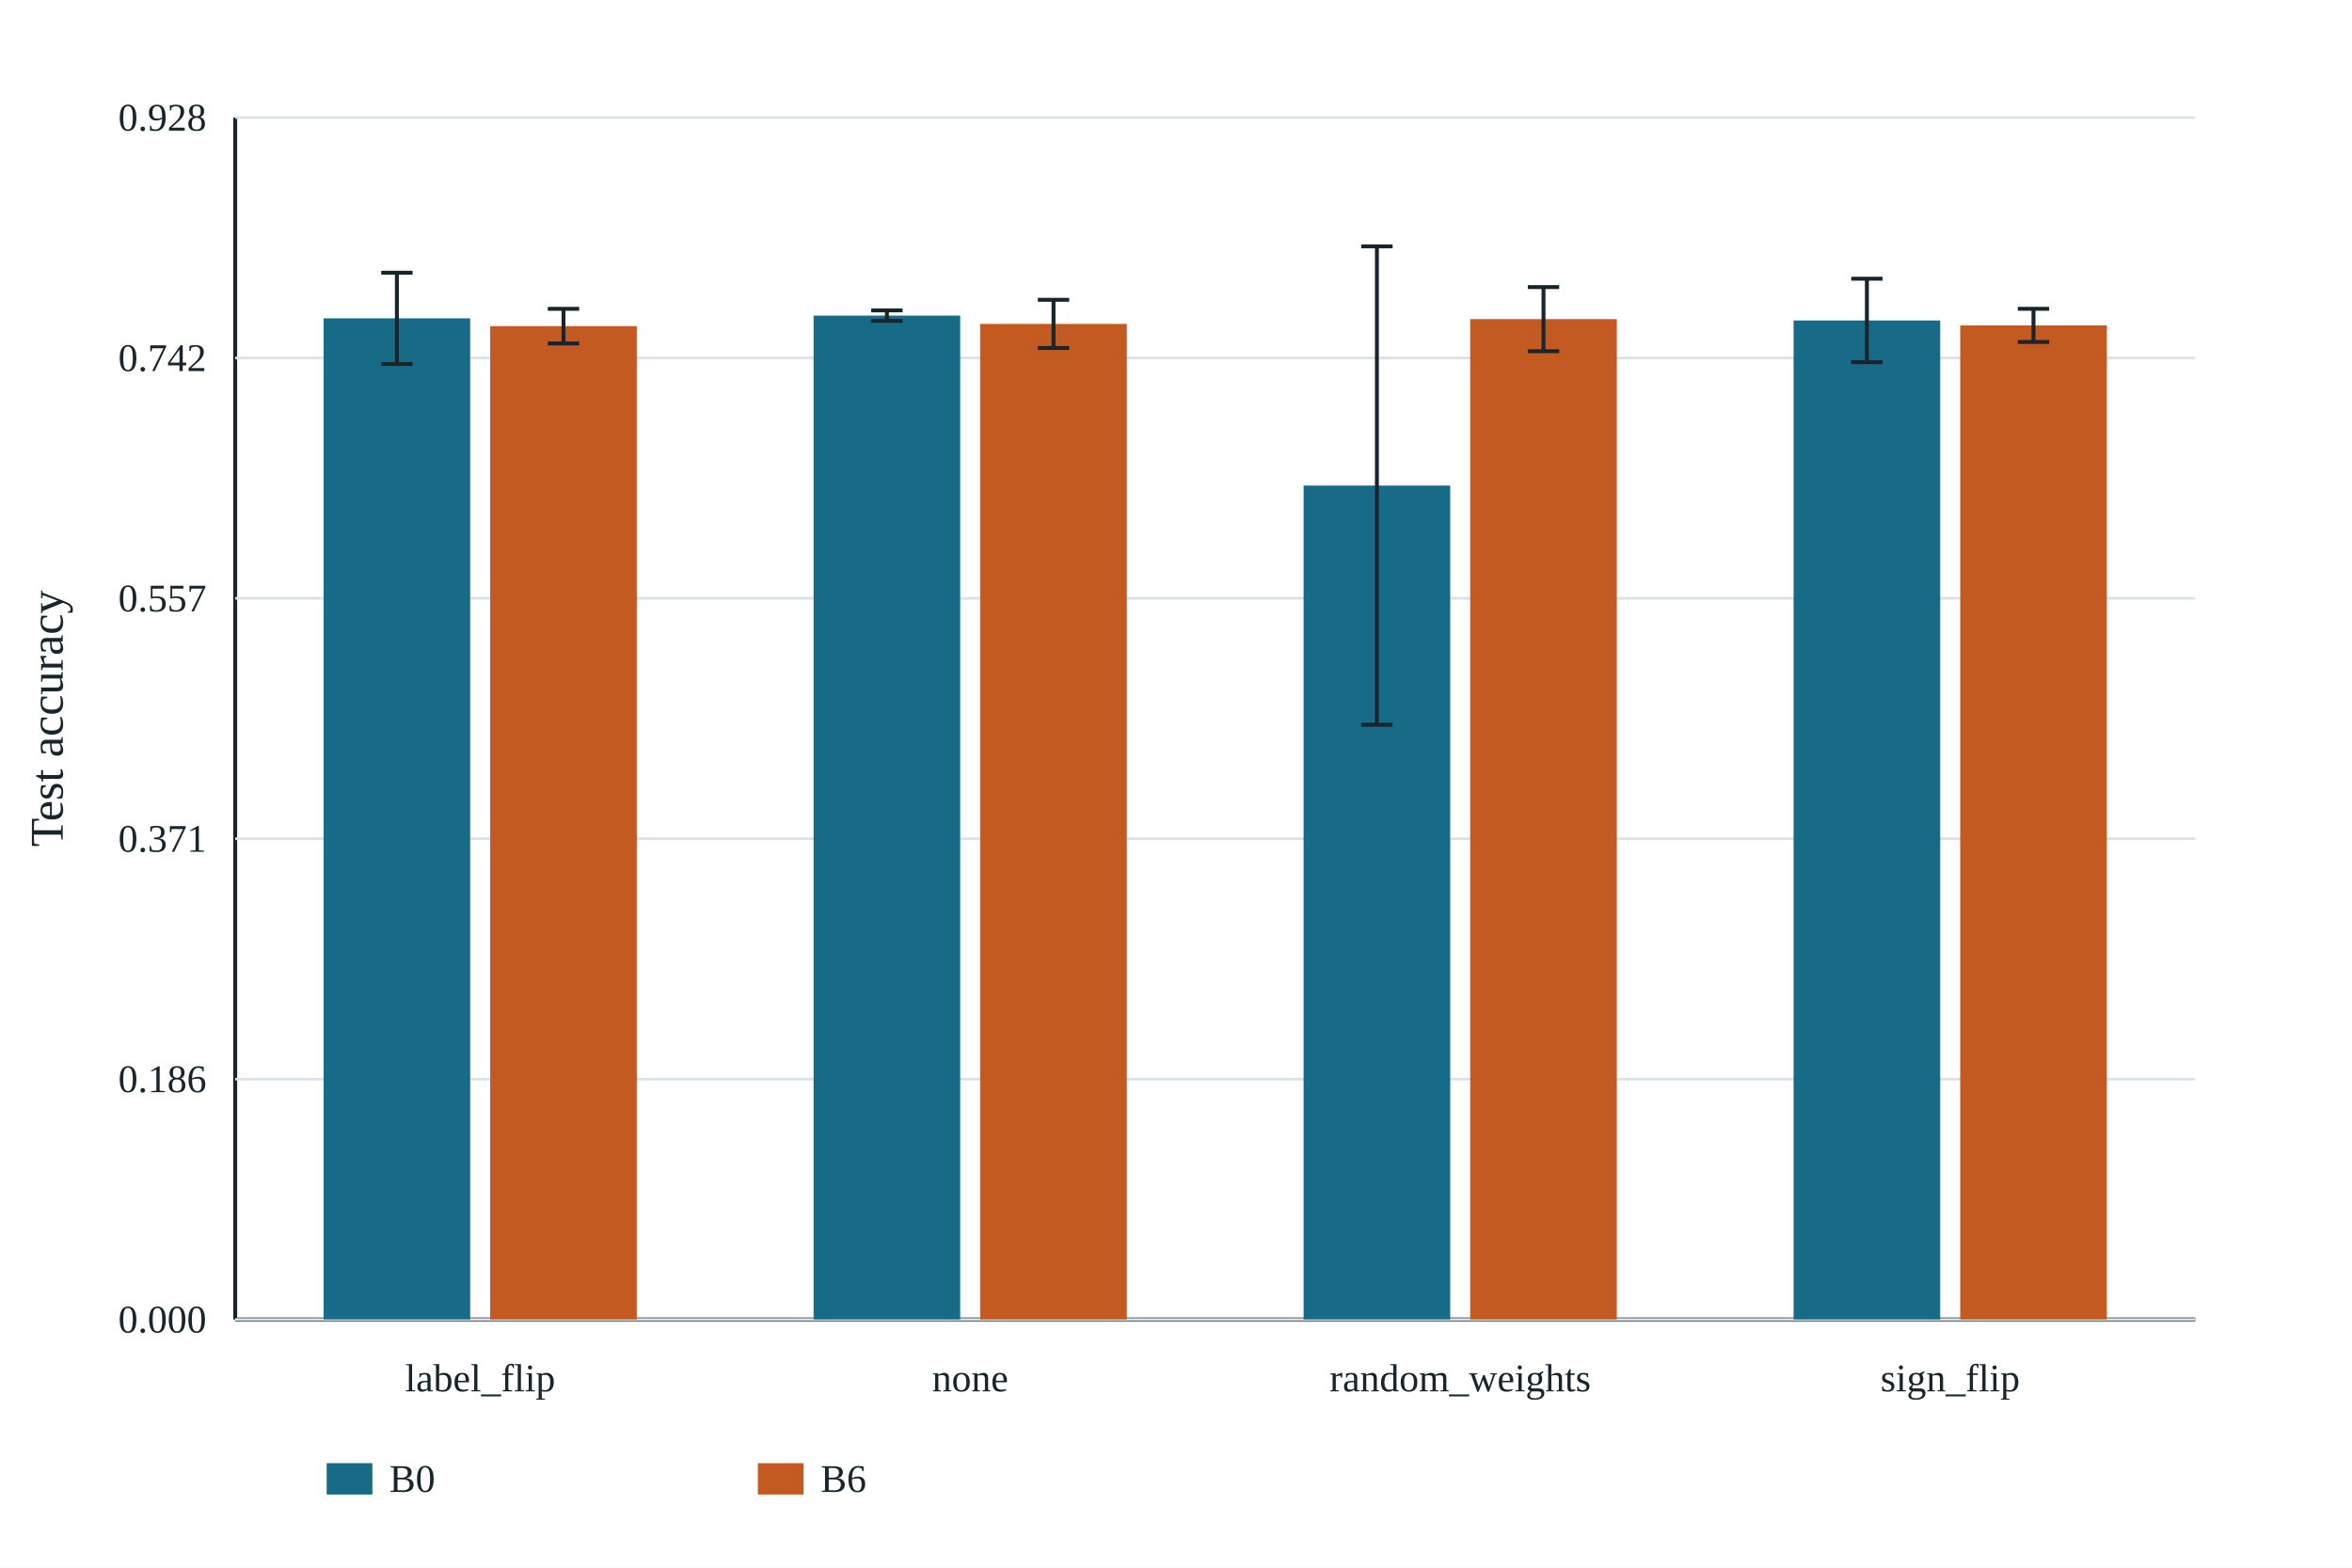
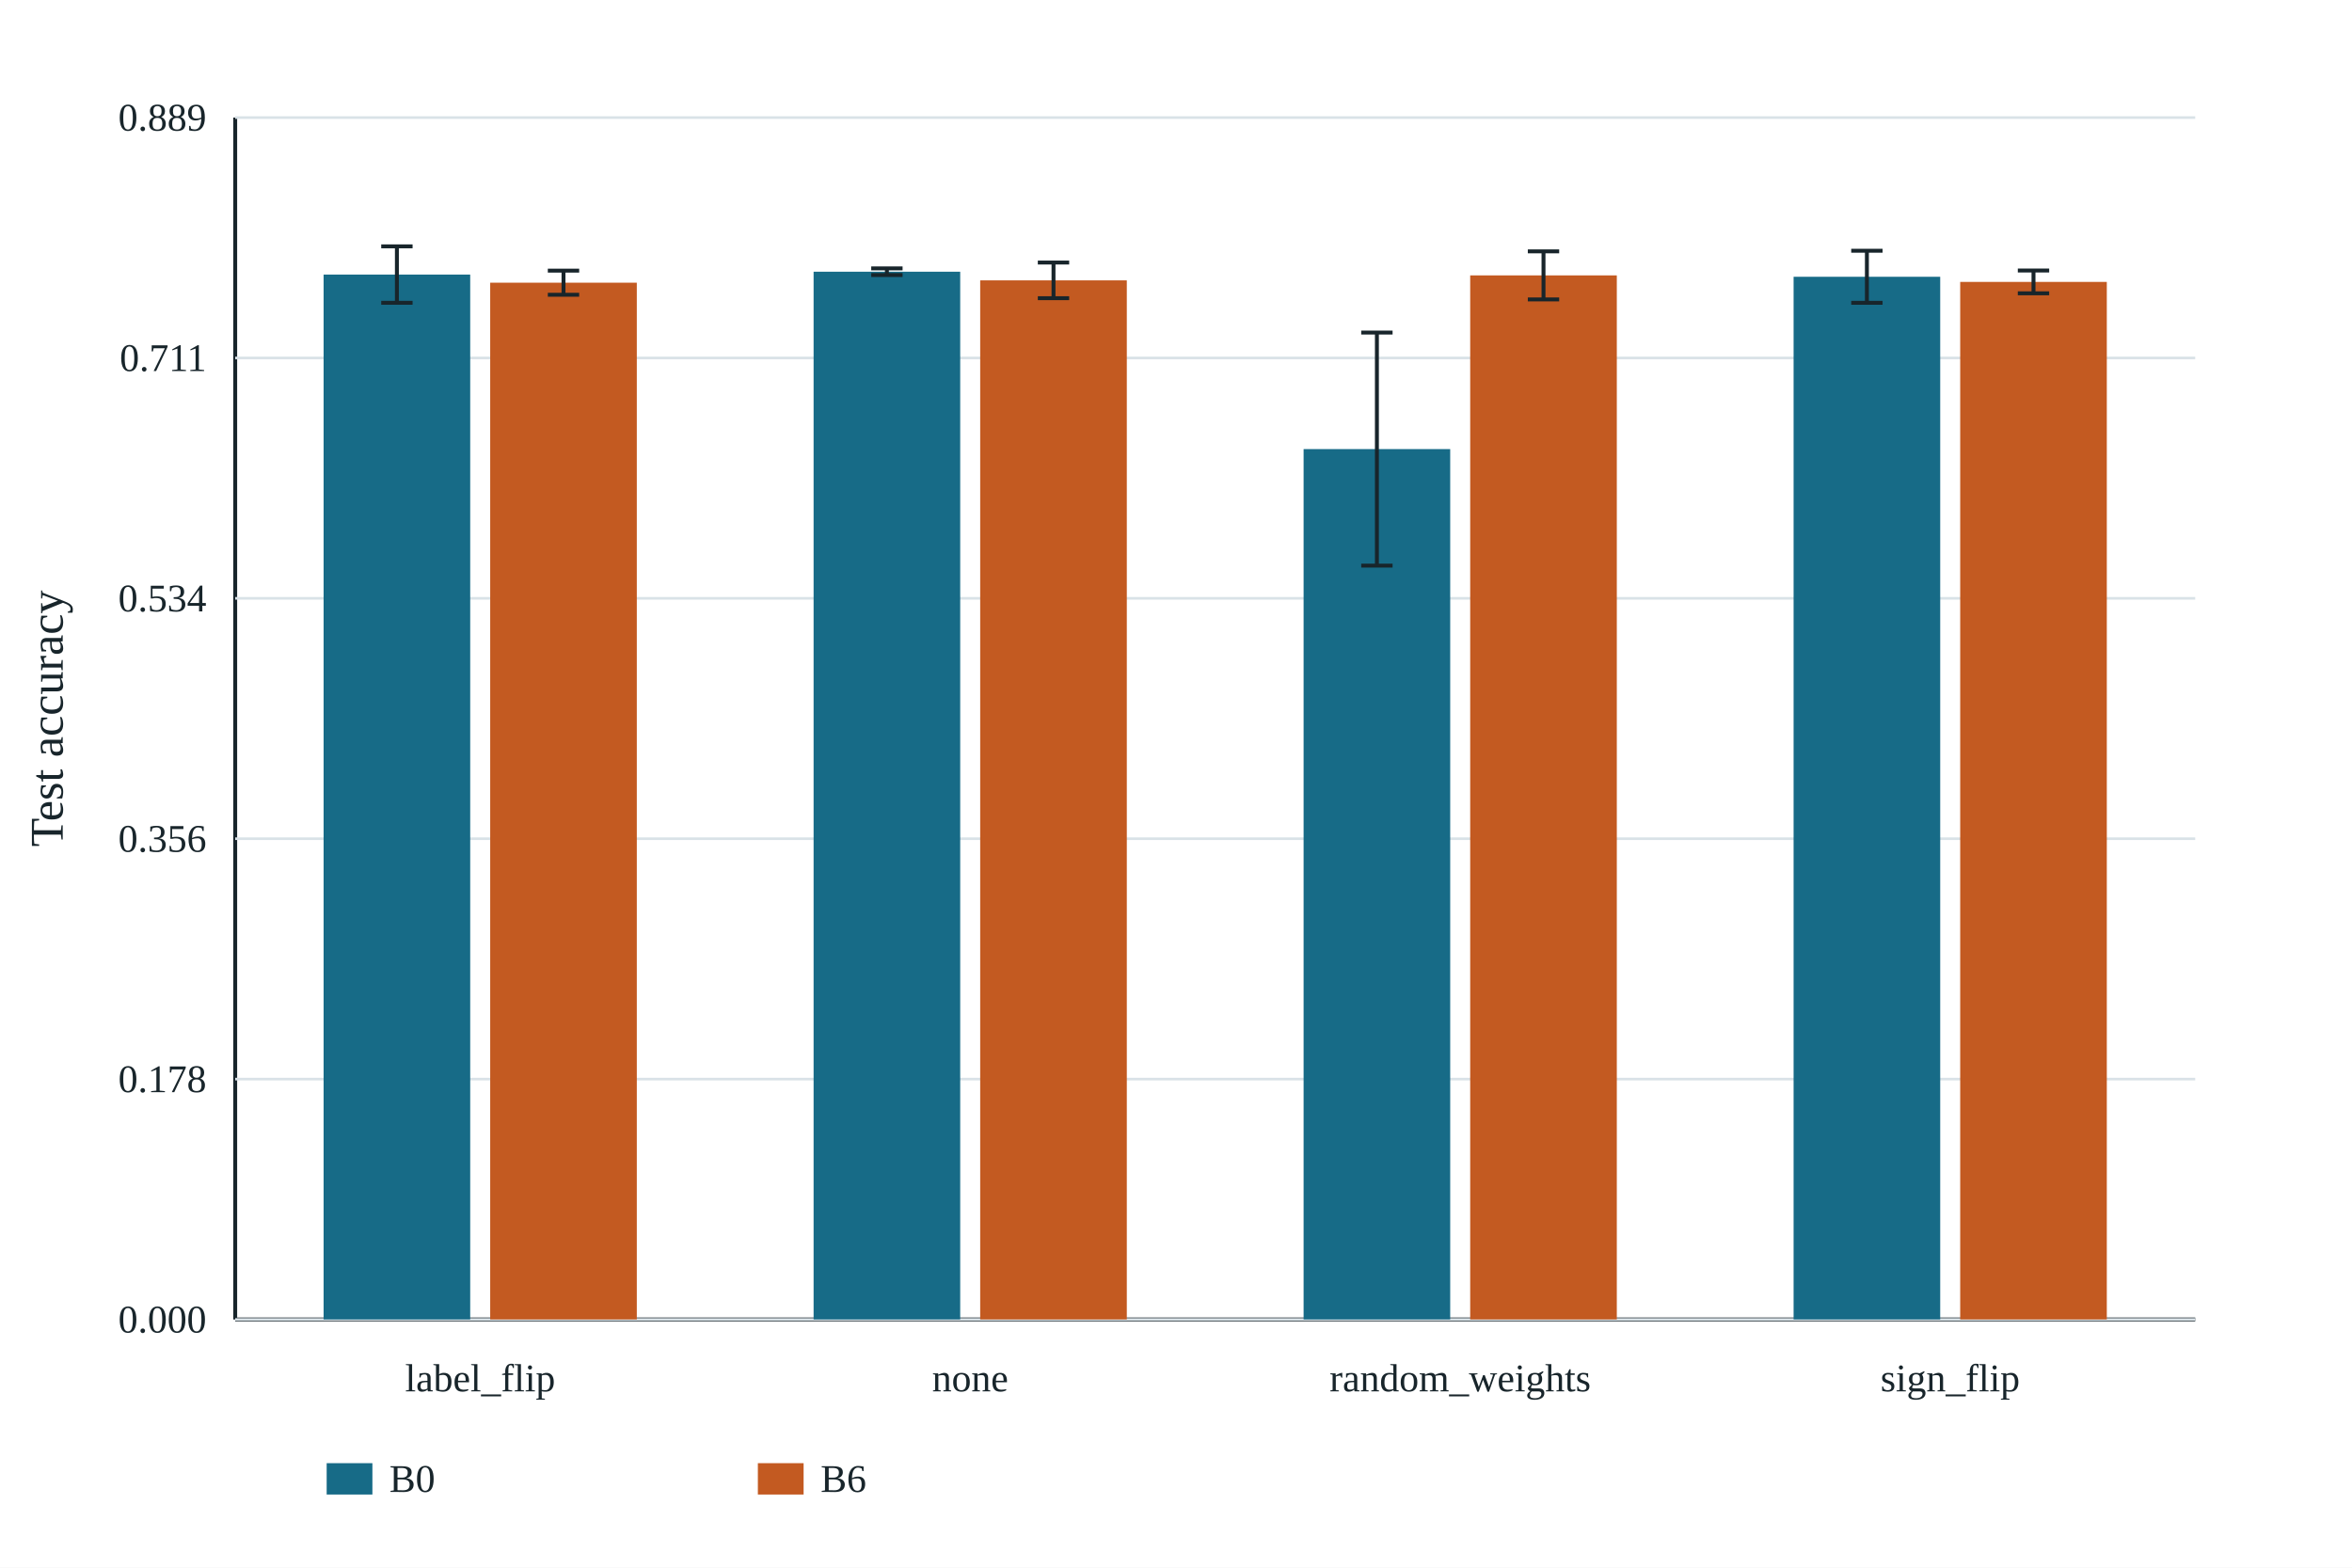
<svg xmlns="http://www.w3.org/2000/svg" width="1800" height="1200" viewBox="0 0 1800 1200">
  <rect width="100%" height="100%" fill="white" />
  <style>text{font-family:Georgia,'Times New Roman',serif;fill:#18252B}.axis{stroke:#18252B;stroke-width:3}.grid{stroke:#D9E2E7;stroke-width:2}.tick{font-size:30px}.label{font-size:36px}.legend{font-size:30px}</style>
  <line class="axis" x1="180" y1="90" x2="180" y2="1010" />
  <line class="axis" x1="180" y1="1010" x2="1680" y2="1010" />
  <line class="grid" x1="180" y1="1010.0" x2="1680" y2="1010.0" />
  <text class="tick" x="158" y="1020.0" text-anchor="end">0.000</text>
  <line class="grid" x1="180" y1="826.0" x2="1680" y2="826.0" />
-   <text class="tick" x="158" y="836.0" text-anchor="end">0.186</text>
+   <text class="tick" x="158" y="836.0" text-anchor="end">0.178</text>
  <line class="grid" x1="180" y1="642.0" x2="1680" y2="642.0" />
-   <text class="tick" x="158" y="652.0" text-anchor="end">0.371</text>
+   <text class="tick" x="158" y="652.0" text-anchor="end">0.356</text>
  <line class="grid" x1="180" y1="458.0" x2="1680" y2="458.0" />
-   <text class="tick" x="158" y="468.0" text-anchor="end">0.557</text>
+   <text class="tick" x="158" y="468.0" text-anchor="end">0.534</text>
  <line class="grid" x1="180" y1="274.0" x2="1680" y2="274.0" />
-   <text class="tick" x="158" y="284.0" text-anchor="end">0.742</text>
+   <text class="tick" x="158" y="284.0" text-anchor="end">0.711</text>
  <line class="grid" x1="180" y1="90.0" x2="1680" y2="90.0" />
-   <text class="tick" x="158" y="100.0" text-anchor="end">0.928</text>
+   <text class="tick" x="158" y="100.0" text-anchor="end">0.889</text>
  <text class="tick" x="367.5" y="1065" text-anchor="middle">label_flip</text>
  <text class="tick" x="742.5" y="1065" text-anchor="middle">none</text>
  <text class="tick" x="1117.5" y="1065" text-anchor="middle">random_weights</text>
  <text class="tick" x="1492.5" y="1065" text-anchor="middle">sign_flip</text>
  <text class="label" transform="translate(48 550.0) rotate(-90)" text-anchor="middle">Test accuracy</text>
-   <rect x="247.65" y="243.684" width="112.2" height="766.316" fill="#176B87" />
-   <line class="axis" x1="303.75" y1="278.632" x2="303.75" y2="208.735" />
-   <line class="axis" x1="291.75" y1="278.632" x2="315.75" y2="278.632" />
-   <line class="axis" x1="291.75" y1="208.735" x2="315.75" y2="208.735" />
-   <rect x="622.65" y="241.591" width="112.2" height="768.409" fill="#176B87" />
-   <line class="axis" x1="678.75" y1="245.589" x2="678.75" y2="237.593" />
-   <line class="axis" x1="666.75" y1="245.589" x2="690.75" y2="245.589" />
-   <line class="axis" x1="666.75" y1="237.593" x2="690.75" y2="237.593" />
-   <rect x="997.65" y="371.68" width="112.2" height="638.32" fill="#176B87" />
-   <line class="axis" x1="1053.75" y1="554.788" x2="1053.75" y2="188.571" />
-   <line class="axis" x1="1041.75" y1="554.788" x2="1065.75" y2="554.788" />
-   <line class="axis" x1="1041.75" y1="188.571" x2="1065.75" y2="188.571" />
-   <rect x="1372.65" y="245.303" width="112.2" height="764.697" fill="#176B87" />
-   <line class="axis" x1="1428.75" y1="277.264" x2="1428.75" y2="213.342" />
-   <line class="axis" x1="1416.75" y1="277.264" x2="1440.75" y2="277.264" />
-   <line class="axis" x1="1416.75" y1="213.342" x2="1440.75" y2="213.342" />
+   <rect x="247.65" y="210.171" width="112.2" height="799.829" fill="#176B87" />
+   <line class="axis" x1="303.75" y1="231.77" x2="303.75" y2="188.571" />
+   <line class="axis" x1="291.75" y1="231.77" x2="315.75" y2="231.77" />
+   <line class="axis" x1="291.75" y1="188.571" x2="315.75" y2="188.571" />
+   <rect x="622.65" y="207.986" width="112.2" height="802.014" fill="#176B87" />
+   <line class="axis" x1="678.75" y1="210.528" x2="678.75" y2="205.444" />
+   <line class="axis" x1="666.75" y1="210.528" x2="690.75" y2="210.528" />
+   <line class="axis" x1="666.75" y1="205.444" x2="690.75" y2="205.444" />
+   <rect x="997.65" y="343.764" width="112.2" height="666.236" fill="#176B87" />
+   <line class="axis" x1="1053.75" y1="432.964" x2="1053.75" y2="254.564" />
+   <line class="axis" x1="1041.75" y1="432.964" x2="1065.75" y2="432.964" />
+   <line class="axis" x1="1041.75" y1="254.564" x2="1065.75" y2="254.564" />
+   <rect x="1372.65" y="211.861" width="112.2" height="798.139" fill="#176B87" />
+   <line class="axis" x1="1428.75" y1="231.784" x2="1428.75" y2="191.938" />
+   <line class="axis" x1="1416.75" y1="231.784" x2="1440.75" y2="231.784" />
+   <line class="axis" x1="1416.75" y1="191.938" x2="1440.75" y2="191.938" />
  <rect x="250" y="1120" width="35" height="24" fill="#176B87" />
  <text class="legend" x="298" y="1142">B0</text>
-   <rect x="375.15" y="249.647" width="112.2" height="760.353" fill="#C35A21" />
-   <line class="axis" x1="431.25" y1="262.904" x2="431.25" y2="236.391" />
-   <line class="axis" x1="419.25" y1="262.904" x2="443.25" y2="262.904" />
-   <line class="axis" x1="419.25" y1="236.391" x2="443.25" y2="236.391" />
-   <rect x="750.15" y="247.936" width="112.2" height="762.064" fill="#C35A21" />
-   <line class="axis" x1="806.25" y1="266.378" x2="806.25" y2="229.494" />
-   <line class="axis" x1="794.25" y1="266.378" x2="818.25" y2="266.378" />
-   <line class="axis" x1="794.25" y1="229.494" x2="818.25" y2="229.494" />
-   <rect x="1125.15" y="244.289" width="112.2" height="765.711" fill="#C35A21" />
-   <line class="axis" x1="1181.25" y1="268.825" x2="1181.25" y2="219.754" />
-   <line class="axis" x1="1169.25" y1="268.825" x2="1193.25" y2="268.825" />
-   <line class="axis" x1="1169.25" y1="219.754" x2="1193.25" y2="219.754" />
-   <rect x="1500.15" y="249.068" width="112.2" height="760.932" fill="#C35A21" />
-   <line class="axis" x1="1556.25" y1="261.761" x2="1556.25" y2="236.375" />
-   <line class="axis" x1="1544.25" y1="261.761" x2="1568.25" y2="261.761" />
-   <line class="axis" x1="1544.25" y1="236.375" x2="1568.25" y2="236.375" />
+   <rect x="375.15" y="216.395" width="112.2" height="793.605" fill="#C35A21" />
+   <line class="axis" x1="431.25" y1="225.628" x2="431.25" y2="207.162" />
+   <line class="axis" x1="419.25" y1="225.628" x2="443.25" y2="225.628" />
+   <line class="axis" x1="419.25" y1="207.162" x2="443.25" y2="207.162" />
+   <rect x="750.15" y="214.609" width="112.2" height="795.391" fill="#C35A21" />
+   <line class="axis" x1="806.25" y1="228.252" x2="806.25" y2="200.965" />
+   <line class="axis" x1="794.25" y1="228.252" x2="818.25" y2="228.252" />
+   <line class="axis" x1="794.25" y1="200.965" x2="818.25" y2="200.965" />
+   <rect x="1125.15" y="210.803" width="112.2" height="799.197" fill="#C35A21" />
+   <line class="axis" x1="1181.25" y1="229.2" x2="1181.25" y2="192.405" />
+   <line class="axis" x1="1169.25" y1="229.2" x2="1193.25" y2="229.2" />
+   <line class="axis" x1="1169.25" y1="192.405" x2="1193.25" y2="192.405" />
+   <rect x="1500.15" y="215.79" width="112.2" height="794.21" fill="#C35A21" />
+   <line class="axis" x1="1556.25" y1="224.515" x2="1556.25" y2="207.065" />
+   <line class="axis" x1="1544.25" y1="224.515" x2="1568.25" y2="224.515" />
+   <line class="axis" x1="1544.25" y1="207.065" x2="1568.25" y2="207.065" />
  <rect x="580" y="1120" width="35" height="24" fill="#C35A21" />
  <text class="legend" x="628" y="1142">B6</text>
</svg>
